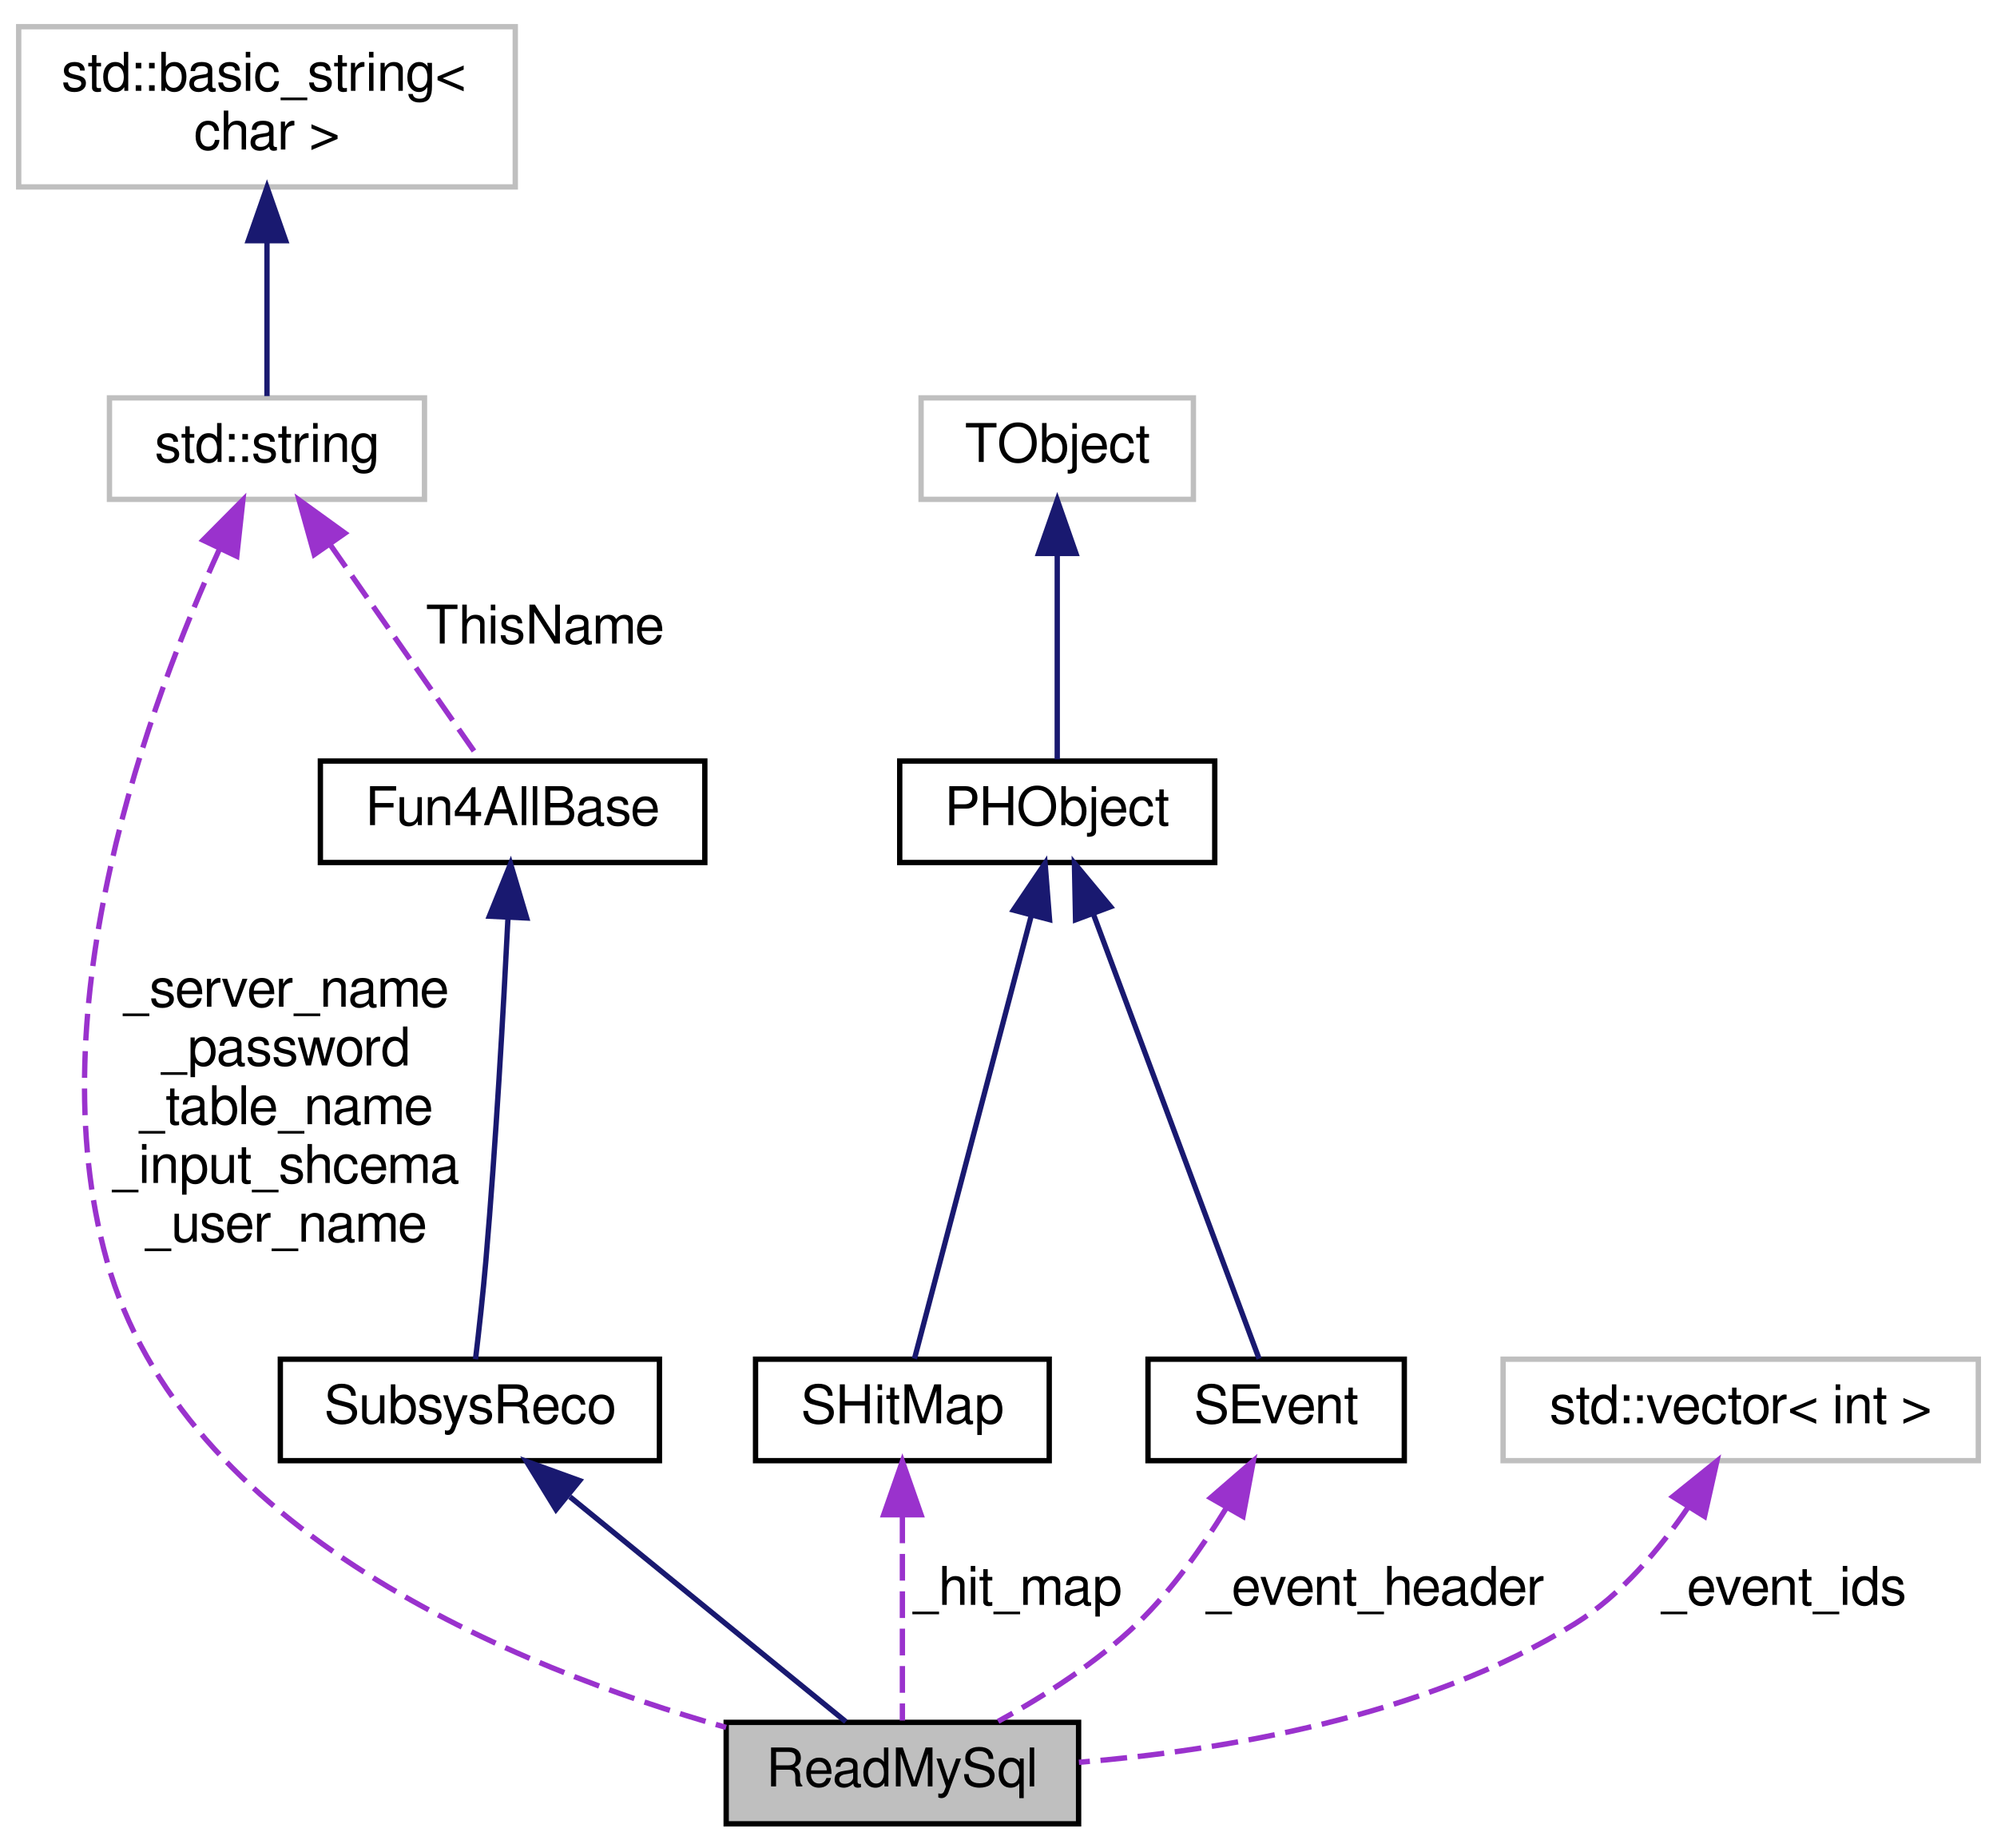
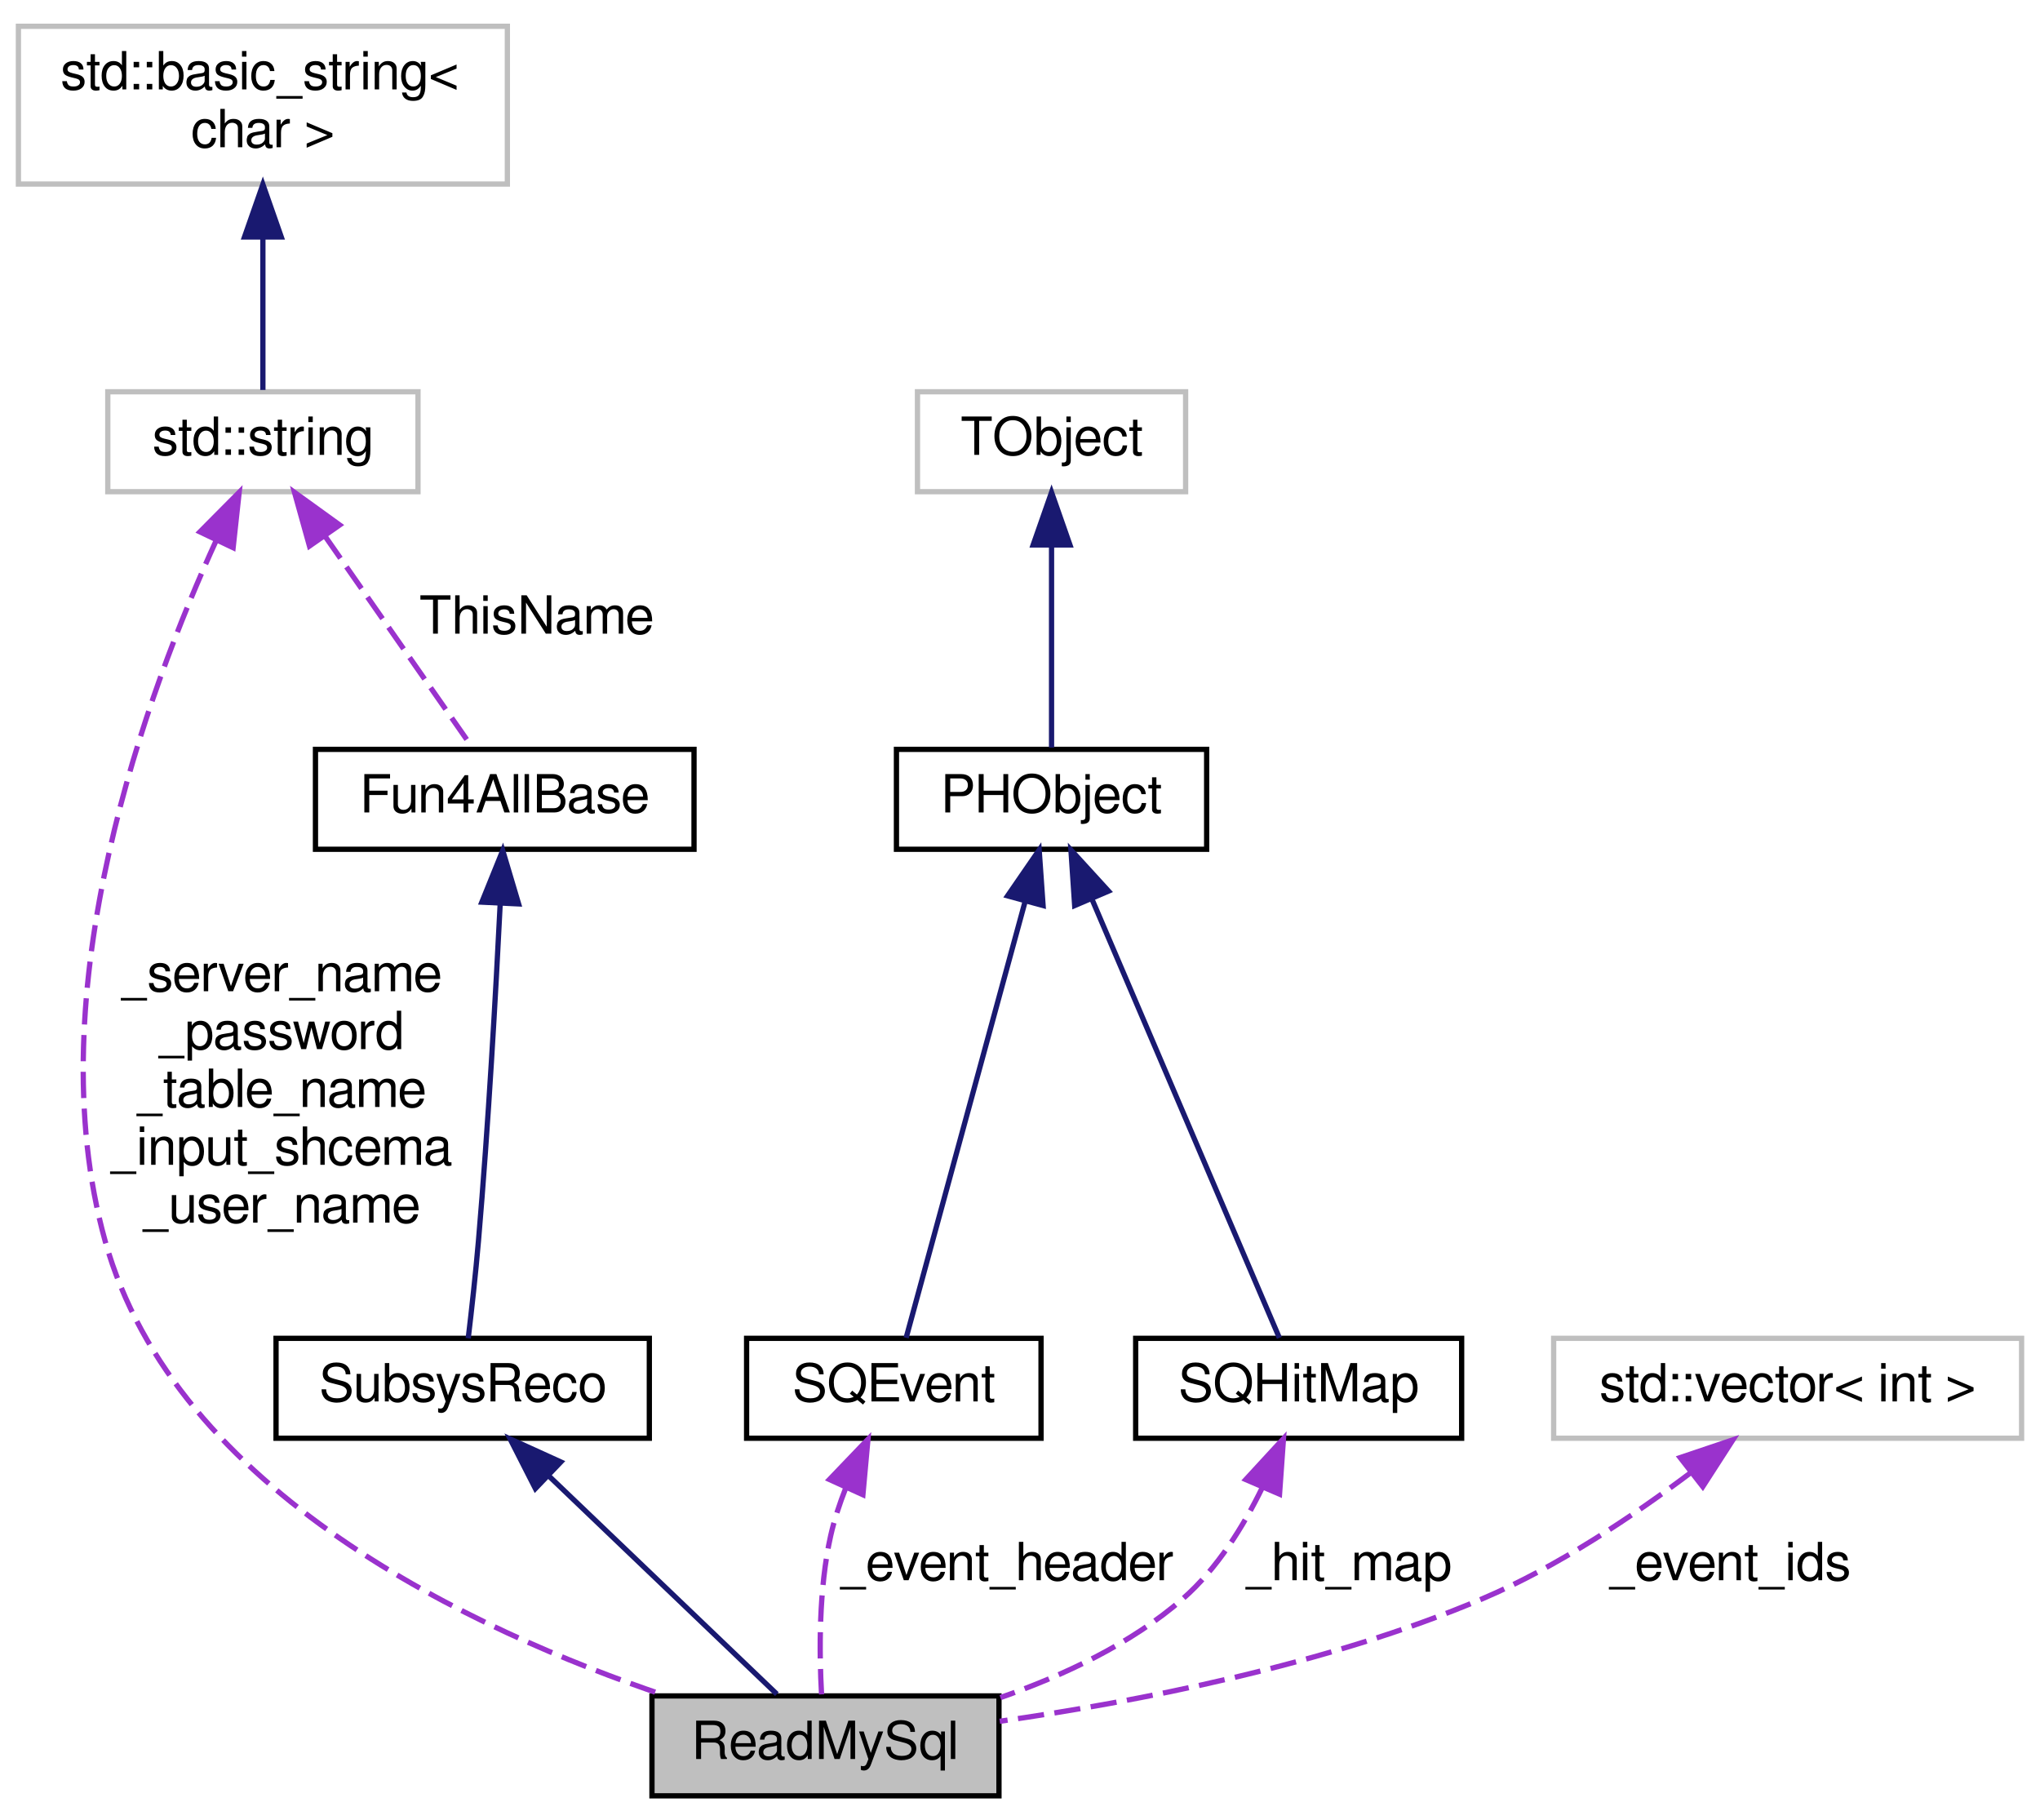
- <svg xmlns="http://www.w3.org/2000/svg" xmlns:xlink="http://www.w3.org/1999/xlink" width="374pt" height="346pt" viewBox="0.00 0.00 374.00 346.00">
+ <svg xmlns="http://www.w3.org/2000/svg" xmlns:xlink="http://www.w3.org/1999/xlink" width="388pt" height="346pt" viewBox="0.00 0.00 388.00 346.00">
  <g id="graph0" class="graph" transform="scale(1 1) rotate(0) translate(4 342)">
    <g id="node1" class="node">
-       <polygon fill="#bfbfbf" stroke="black" points="132,-0.5 132,-19.5 198,-19.5 198,-0.5 132,-0.5" />
-       <text text-anchor="middle" x="165" y="-7.5" font-family="FreeSans" font-size="10.00">ReadMySql</text>
+       <polygon fill="#bfbfbf" stroke="black" points="120,-0.5 120,-19.5 186,-19.5 186,-0.5 120,-0.5" />
+       <text text-anchor="middle" x="153" y="-7.5" font-family="FreeSans" font-size="10.00">ReadMySql</text>
    </g>
    <g id="node2" class="node">
      <g id="a_node2">
        <a xlink:href="../../d0/d32/classSubsysReco.html" target="_top" xlink:title="SubsysReco">
          <polygon fill="none" stroke="black" points="48.5,-68.5 48.5,-87.5 119.5,-87.5 119.5,-68.5 48.5,-68.5" />
          <text text-anchor="middle" x="84" y="-75.5" font-family="FreeSans" font-size="10.00">SubsysReco</text>
        </a>
      </g>
    </g>
    <g id="edge1" class="edge">
-       <path fill="none" stroke="midnightblue" d="M102.735,-61.734C118.78,-48.661 141.309,-30.304 154.408,-19.631" />
-       <polygon fill="midnightblue" stroke="midnightblue" points="100.131,-59.342 94.589,-68.372 104.553,-64.768 100.131,-59.342" />
+       <path fill="none" stroke="midnightblue" d="M100.296,-61.412C113.851,-48.447 132.66,-30.456 143.757,-19.841" />
+       <polygon fill="midnightblue" stroke="midnightblue" points="97.828,-58.93 93.02,-68.372 102.666,-63.989 97.828,-58.93" />
    </g>
    <g id="node3" class="node">
      <g id="a_node3">
        <a xlink:href="../../d5/dec/classFun4AllBase.html" target="_top" xlink:title="Fun4AllBase">
          <polygon fill="none" stroke="black" points="56,-180.5 56,-199.5 128,-199.5 128,-180.5 56,-180.5" />
          <text text-anchor="middle" x="92" y="-187.5" font-family="FreeSans" font-size="10.00">Fun4AllBase</text>
        </a>
      </g>
    </g>
    <g id="edge2" class="edge">
      <path fill="none" stroke="midnightblue" d="M91.134,-170.108C90.297,-153.272 88.881,-127.97 87,-106 86.469,-99.797 85.688,-92.812 85.056,-87.501" />
      <polygon fill="midnightblue" stroke="midnightblue" points="87.646,-170.445 91.619,-180.266 94.638,-170.111 87.646,-170.445" />
    </g>
    <g id="node4" class="node">
      <g id="a_node4">
        <a xlink:title="STL class. ">
          <polygon fill="none" stroke="#bfbfbf" points="16.5,-248.5 16.5,-267.5 75.5,-267.5 75.5,-248.5 16.5,-248.5" />
          <text text-anchor="middle" x="46" y="-255.5" font-family="FreeSans" font-size="10.00">std::string</text>
        </a>
      </g>
    </g>
    <g id="edge10" class="edge">
-       <path fill="none" stroke="#9a32cd" stroke-dasharray="5,2" d="M37.155,-239.293C24.146,-210.876 2.755,-153.462 16,-106 30.183,-55.175 92.569,-29.761 131.982,-18.556" />
+       <path fill="none" stroke="#9a32cd" stroke-dasharray="5,2" d="M37.155,-239.293C24.146,-210.876 2.755,-153.462 16,-106 29.343,-58.188 86.293,-31.801 122.436,-19.591" />
      <polygon fill="#9a32cd" stroke="#9a32cd" points="34.024,-240.86 41.489,-248.379 40.342,-237.846 34.024,-240.86" />
      <text text-anchor="middle" x="49.5" y="-153.5" font-family="FreeSans" font-size="10.00"> _server_name</text>
      <text text-anchor="middle" x="49.5" y="-142.5" font-family="FreeSans" font-size="10.00">_password</text>
      <text text-anchor="middle" x="49.5" y="-131.5" font-family="FreeSans" font-size="10.00">_table_name</text>
      <text text-anchor="middle" x="49.5" y="-120.5" font-family="FreeSans" font-size="10.00">_input_shcema</text>
      <text text-anchor="middle" x="49.5" y="-109.5" font-family="FreeSans" font-size="10.00">_user_name</text>
    </g>
    <g id="edge3" class="edge">
      <path fill="none" stroke="#9a32cd" stroke-dasharray="5,2" d="M57.892,-239.938C66.831,-227.112 78.716,-210.059 85.838,-199.841" />
      <polygon fill="#9a32cd" stroke="#9a32cd" points="54.86,-238.166 52.014,-248.372 60.603,-242.169 54.86,-238.166" />
      <text text-anchor="middle" x="98" y="-221.5" font-family="FreeSans" font-size="10.00"> ThisName</text>
    </g>
    <g id="node5" class="node">
      <g id="a_node5">
        <a xlink:title="STL class. ">
          <polygon fill="none" stroke="#bfbfbf" points="-0.5,-307 -0.5,-337 92.5,-337 92.5,-307 -0.5,-307" />
          <text text-anchor="start" x="7.5" y="-325" font-family="FreeSans" font-size="10.00">std::basic_string&lt;</text>
          <text text-anchor="middle" x="46" y="-314" font-family="FreeSans" font-size="10.00"> char &gt;</text>
        </a>
      </g>
    </g>
    <g id="edge4" class="edge">
      <path fill="none" stroke="midnightblue" d="M46,-296.871C46,-286.663 46,-275.408 46,-267.842" />
      <polygon fill="midnightblue" stroke="midnightblue" points="42.5,-296.931 46,-306.931 49.5,-296.931 42.5,-296.931" />
    </g>
    <g id="node6" class="node">
      <g id="a_node6">
-         <a xlink:href="../../d9/d05/classSHitMap.html" target="_top" xlink:title="SHitMap">
-           <polygon fill="none" stroke="black" points="137.5,-68.5 137.5,-87.5 192.5,-87.5 192.5,-68.5 137.5,-68.5" />
-           <text text-anchor="middle" x="165" y="-75.5" font-family="FreeSans" font-size="10.00">SHitMap</text>
+         <a xlink:href="../../d9/dd7/classSQEvent.html" target="_top" xlink:title="SQEvent">
+           <polygon fill="none" stroke="black" points="138,-68.5 138,-87.5 194,-87.5 194,-68.5 138,-68.5" />
+           <text text-anchor="middle" x="166" y="-75.5" font-family="FreeSans" font-size="10.00">SQEvent</text>
        </a>
      </g>
    </g>
    <g id="edge5" class="edge">
-       <path fill="none" stroke="#9a32cd" stroke-dasharray="5,2" d="M165,-58.041C165,-45.472 165,-29.563 165,-19.841" />
-       <polygon fill="#9a32cd" stroke="#9a32cd" points="161.5,-58.372 165,-68.372 168.5,-58.372 161.5,-58.372" />
-       <text text-anchor="middle" x="186.5" y="-41.5" font-family="FreeSans" font-size="10.00"> _hit_map</text>
+       <path fill="none" stroke="#9a32cd" stroke-dasharray="5,2" d="M156.86,-59.034C155.697,-56.08 154.677,-53.002 154,-50 151.704,-39.825 151.809,-27.779 152.256,-19.794" />
+       <polygon fill="#9a32cd" stroke="#9a32cd" points="153.752,-60.655 161.084,-68.304 160.122,-57.752 153.752,-60.655" />
+       <text text-anchor="middle" x="187.5" y="-41.5" font-family="FreeSans" font-size="10.00"> _event_header</text>
    </g>
    <g id="node7" class="node">
      <g id="a_node7">
        <a xlink:href="../../d9/d24/classPHObject.html" target="_top" xlink:title="PHObject">
-           <polygon fill="none" stroke="black" points="164.5,-180.5 164.5,-199.5 223.5,-199.5 223.5,-180.5 164.5,-180.5" />
-           <text text-anchor="middle" x="194" y="-187.5" font-family="FreeSans" font-size="10.00">PHObject</text>
+           <polygon fill="none" stroke="black" points="166.5,-180.5 166.5,-199.5 225.5,-199.5 225.5,-180.5 166.5,-180.5" />
+           <text text-anchor="middle" x="196" y="-187.5" font-family="FreeSans" font-size="10.00">PHObject</text>
        </a>
      </g>
    </g>
    <g id="edge6" class="edge">
-       <path fill="none" stroke="midnightblue" d="M189.169,-170.674C182.828,-146.625 171.957,-105.388 167.265,-87.591" />
-       <polygon fill="midnightblue" stroke="midnightblue" points="185.791,-171.591 191.724,-180.368 192.559,-169.807 185.791,-171.591" />
+       <path fill="none" stroke="midnightblue" d="M191.002,-170.674C184.443,-146.625 173.197,-105.388 168.343,-87.591" />
+       <polygon fill="midnightblue" stroke="midnightblue" points="187.638,-171.642 193.646,-180.368 194.391,-169.8 187.638,-171.642" />
    </g>
    <g id="node9" class="node">
      <g id="a_node9">
-         <a xlink:href="../../d8/dfc/classSEvent.html" target="_top" xlink:title="SEvent">
-           <polygon fill="none" stroke="black" points="211,-68.5 211,-87.5 259,-87.5 259,-68.5 211,-68.5" />
-           <text text-anchor="middle" x="235" y="-75.5" font-family="FreeSans" font-size="10.00">SEvent</text>
+         <a xlink:href="../../d0/dac/classSQHitMap.html" target="_top" xlink:title="SQHitMap">
+           <polygon fill="none" stroke="black" points="212,-68.5 212,-87.5 274,-87.5 274,-68.5 212,-68.5" />
+           <text text-anchor="middle" x="243" y="-75.5" font-family="FreeSans" font-size="10.00">SQHitMap</text>
        </a>
      </g>
    </g>
    <g id="edge9" class="edge">
-       <path fill="none" stroke="midnightblue" d="M200.71,-170.998C209.656,-146.997 225.135,-105.468 231.798,-87.591" />
-       <polygon fill="midnightblue" stroke="midnightblue" points="197.43,-169.776 197.217,-180.368 203.989,-172.221 197.43,-169.776" />
+       <path fill="none" stroke="midnightblue" d="M203.692,-170.998C213.947,-146.997 231.691,-105.468 239.329,-87.591" />
+       <polygon fill="midnightblue" stroke="midnightblue" points="200.399,-169.798 199.688,-180.368 206.836,-172.548 200.399,-169.798" />
    </g>
    <g id="node8" class="node">
-       <polygon fill="none" stroke="#bfbfbf" points="168.5,-248.5 168.5,-267.5 219.5,-267.5 219.5,-248.5 168.5,-248.5" />
-       <text text-anchor="middle" x="194" y="-255.5" font-family="FreeSans" font-size="10.00">TObject</text>
+       <polygon fill="none" stroke="#bfbfbf" points="170.5,-248.5 170.5,-267.5 221.5,-267.5 221.5,-248.5 170.5,-248.5" />
+       <text text-anchor="middle" x="196" y="-255.5" font-family="FreeSans" font-size="10.00">TObject</text>
    </g>
    <g id="edge7" class="edge">
-       <path fill="none" stroke="midnightblue" d="M194,-238.041C194,-225.472 194,-209.563 194,-199.841" />
-       <polygon fill="midnightblue" stroke="midnightblue" points="190.5,-238.372 194,-248.372 197.5,-238.372 190.5,-238.372" />
+       <path fill="none" stroke="midnightblue" d="M196,-238.041C196,-225.472 196,-209.563 196,-199.841" />
+       <polygon fill="midnightblue" stroke="midnightblue" points="192.5,-238.372 196,-248.372 199.5,-238.372 192.5,-238.372" />
    </g>
    <g id="edge8" class="edge">
-       <path fill="none" stroke="#9a32cd" stroke-dasharray="5,2" d="M225.567,-59.473C221.155,-52.283 215.447,-44.209 209,-38 201.383,-30.664 191.439,-24.354 182.932,-19.683" />
-       <polygon fill="#9a32cd" stroke="#9a32cd" points="222.717,-61.539 230.73,-68.47 228.789,-58.055 222.717,-61.539" />
-       <text text-anchor="middle" x="253.5" y="-41.5" font-family="FreeSans" font-size="10.00"> _event_header</text>
+       <path fill="none" stroke="#9a32cd" stroke-dasharray="5,2" d="M236.115,-59.173C232.534,-51.815 227.523,-43.693 221,-38 211.143,-29.397 198.21,-23.346 186.272,-19.186" />
+       <polygon fill="#9a32cd" stroke="#9a32cd" points="232.938,-60.645 240.117,-68.436 239.363,-57.868 232.938,-60.645" />
+       <text text-anchor="middle" x="252.5" y="-41.5" font-family="FreeSans" font-size="10.00"> _hit_map</text>
    </g>
    <g id="node10" class="node">
-       <polygon fill="none" stroke="#bfbfbf" points="277.5,-68.5 277.5,-87.5 366.5,-87.5 366.5,-68.5 277.5,-68.5" />
-       <text text-anchor="middle" x="322" y="-75.5" font-family="FreeSans" font-size="10.00">std::vector&lt; int &gt;</text>
+       <polygon fill="none" stroke="#bfbfbf" points="291.5,-68.5 291.5,-87.5 380.5,-87.5 380.5,-68.5 291.5,-68.5" />
+       <text text-anchor="middle" x="336" y="-75.5" font-family="FreeSans" font-size="10.00">std::vector&lt; int &gt;</text>
    </g>
    <g id="edge11" class="edge">
-       <path fill="none" stroke="#9a32cd" stroke-dasharray="5,2" d="M312.232,-59.884C306.922,-52.067 299.664,-43.374 291,-38 262.767,-20.49 224.891,-14.209 198.059,-12.022" />
-       <polygon fill="#9a32cd" stroke="#9a32cd" points="309.281,-61.767 317.537,-68.406 315.223,-58.067 309.281,-61.767" />
-       <text text-anchor="middle" x="330" y="-41.5" font-family="FreeSans" font-size="10.00"> _event_ids</text>
+       <path fill="none" stroke="#9a32cd" stroke-dasharray="5,2" d="M317.675,-62.028C306.752,-53.806 292.272,-44.074 278,-38 248.276,-25.35 211.961,-18.358 186.149,-14.678" />
+       <polygon fill="#9a32cd" stroke="#9a32cd" points="315.559,-64.817 325.599,-68.2 319.86,-59.294 315.559,-64.817" />
+       <text text-anchor="middle" x="325" y="-41.5" font-family="FreeSans" font-size="10.00"> _event_ids</text>
    </g>
  </g>
</svg>
